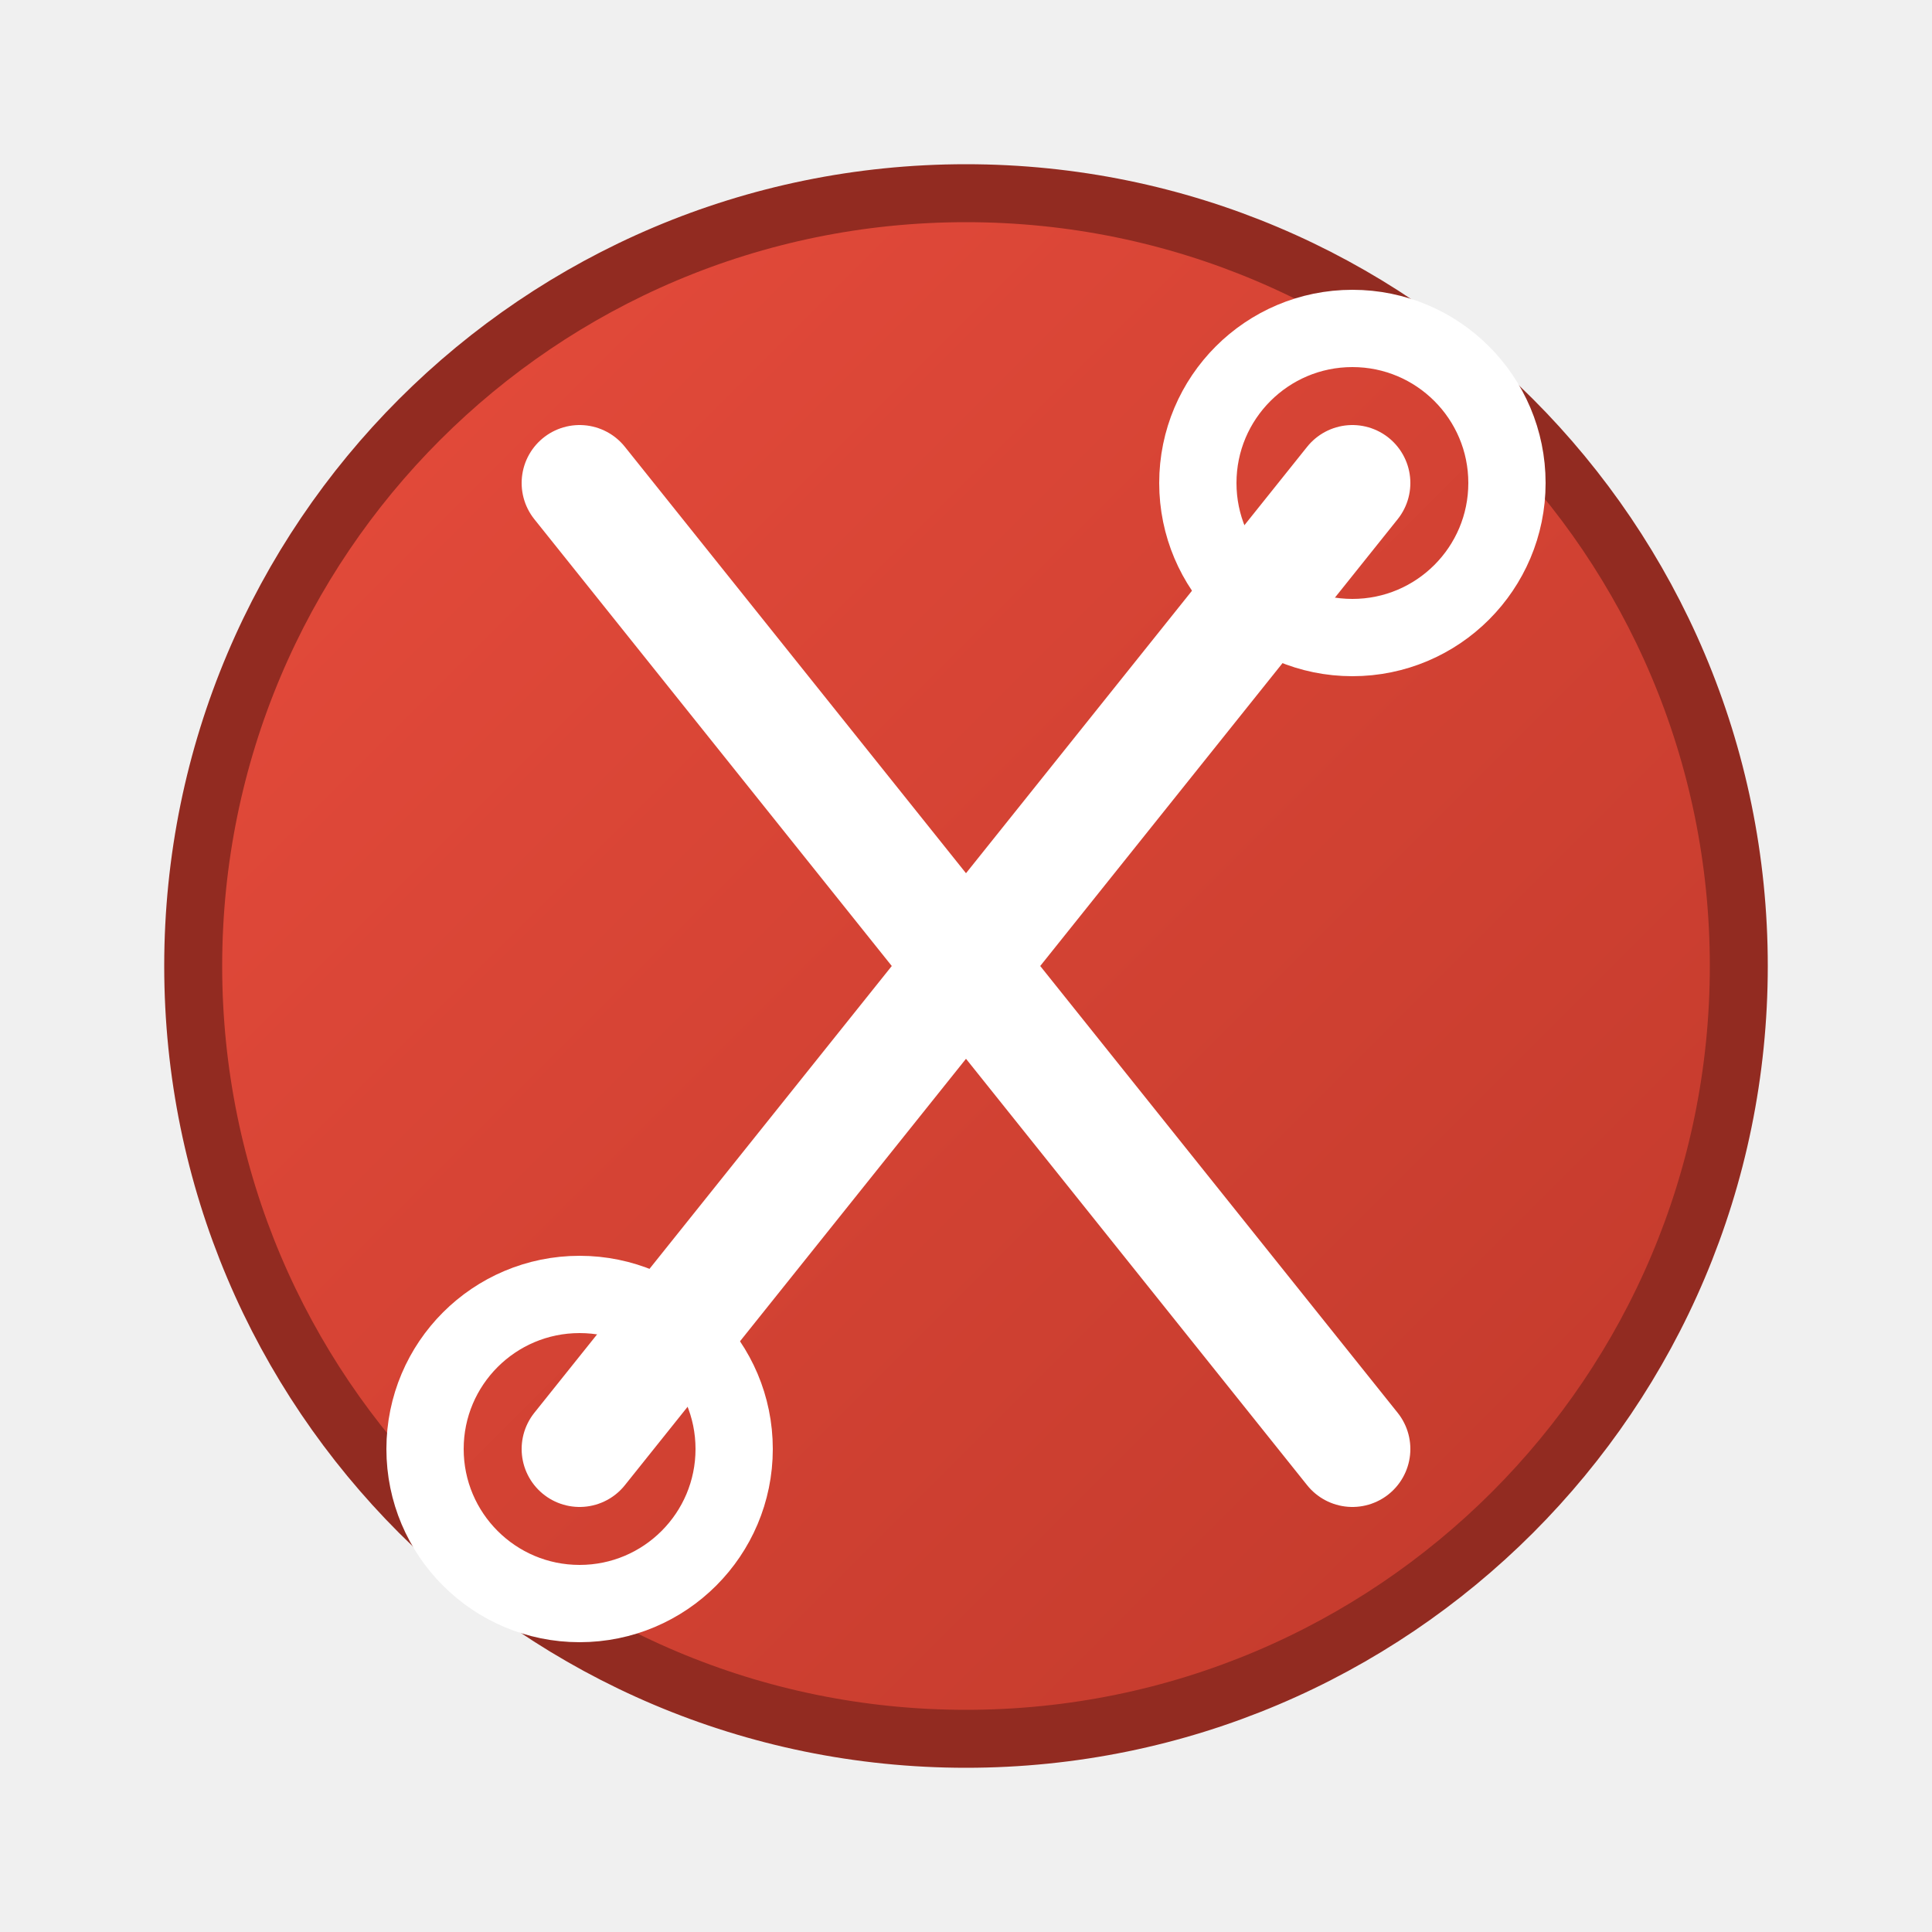
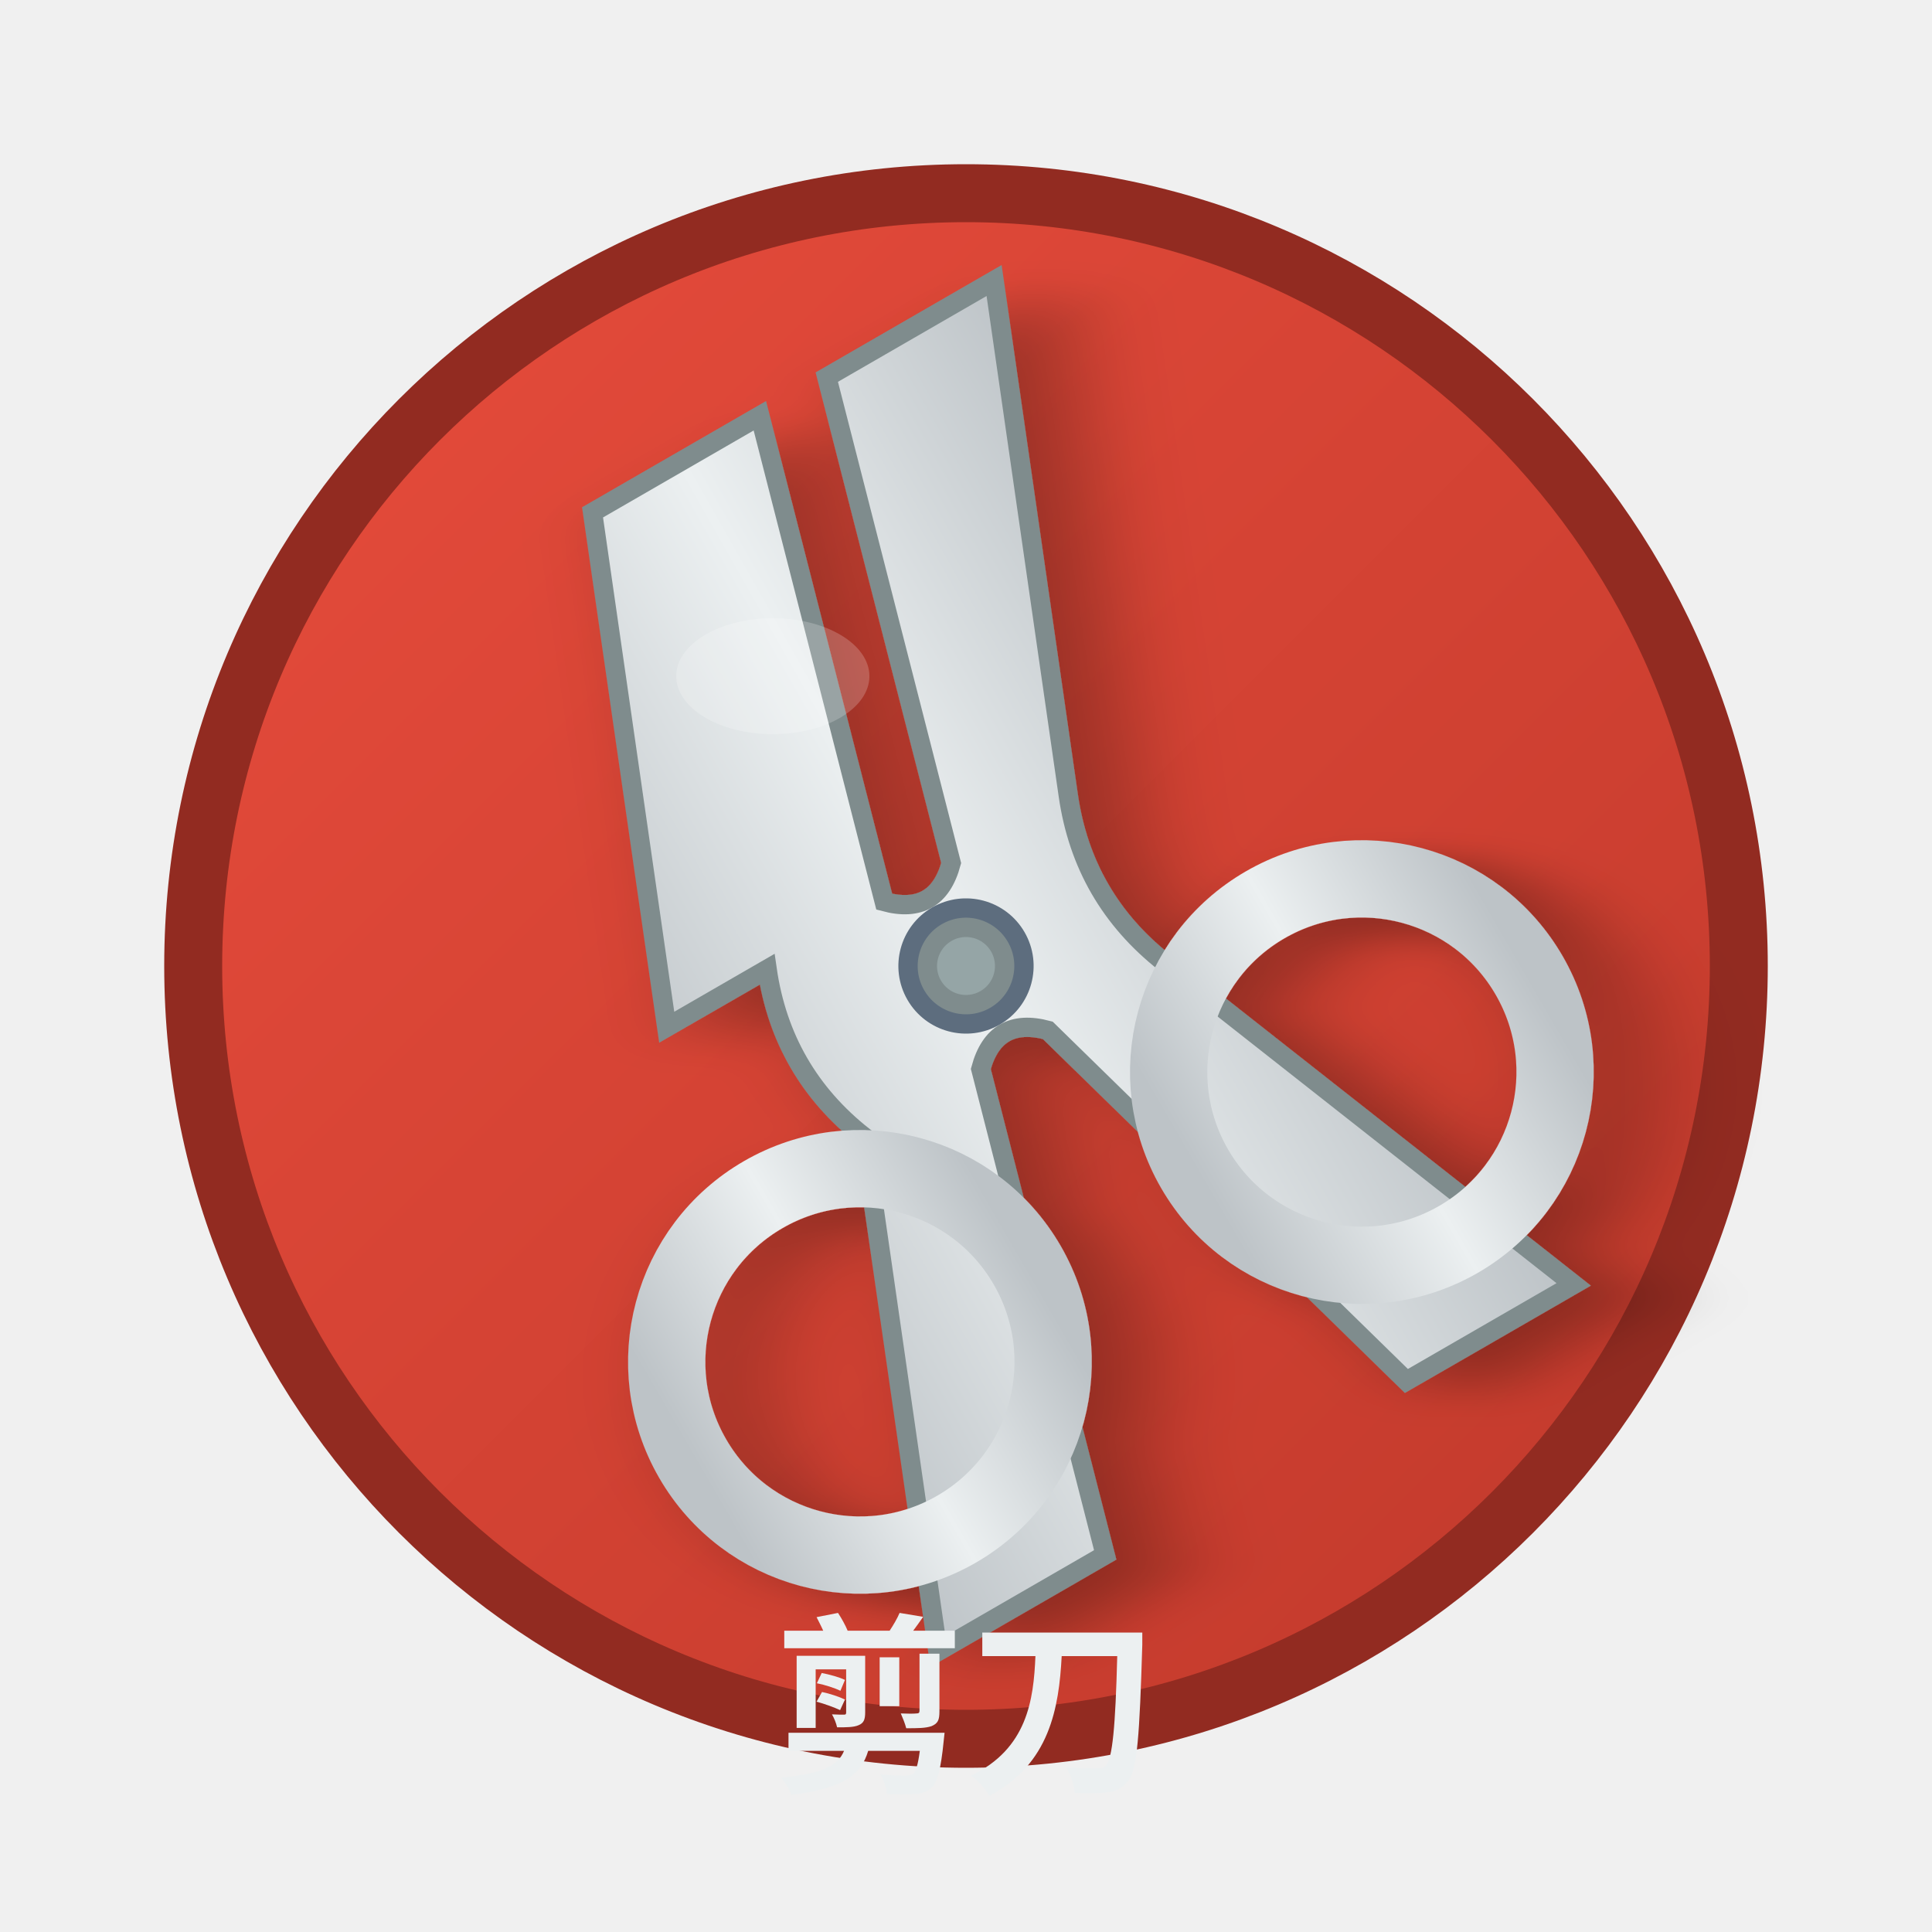
<svg xmlns="http://www.w3.org/2000/svg" viewBox="0 0 100 100">
  <defs>
    <linearGradient id="scissorsGradient" x1="0%" y1="0%" x2="100%" y2="100%">
      <stop offset="0%" style="stop-color:#e74c3c;stop-opacity:1" />
      <stop offset="100%" style="stop-color:#c0392b;stop-opacity:1" />
    </linearGradient>
+     <linearGradient id="metalGradient" x1="0%" y1="0%" x2="100%" y2="0%">
+       <stop offset="0%" style="stop-color:#bdc3c7;stop-opacity:1" />
+       <stop offset="50%" style="stop-color:#ecf0f1;stop-opacity:1" />
+       <stop offset="100%" style="stop-color:#bdc3c7;stop-opacity:1" />
+     </linearGradient>
+     <filter id="scissorsShadow" x="-20%" y="-20%" width="140%" height="140%">
+       <feDropShadow dx="2" dy="2" stdDeviation="2" flood-color="#000" flood-opacity="0.3" />
+     </filter>
  </defs>
  <circle cx="50" cy="50" r="40" fill="url(#scissorsGradient)" stroke="#922b21" stroke-width="3" />
-   <path d="M30 25 L70 75 M70 25 L30 75" stroke="white" stroke-width="6" stroke-linecap="round" />
-   <circle cx="30" cy="75" r="8" fill="none" stroke="white" stroke-width="4" />
-   <circle cx="70" cy="25" r="8" fill="none" stroke="white" stroke-width="4" />
+   <g filter="url(#scissorsShadow)" transform="rotate(-30 50 50)">
+     <path d="M35 45 L45 20 L55 20 L48 45 Q50 47 52 45 L59 20 L69 20 L59 45 Q57 50 59 55 L69 80 L59 80 L52 55 Q50 53 48 55 L41 80 L31 80 L41 55 Q39 50 41 45 Z" fill="url(#metalGradient)" stroke="#7f8c8d" stroke-width="1" />
+     <circle cx="35" cy="65" r="10" fill="none" stroke="url(#metalGradient)" stroke-width="4" />
+     <circle cx="65" cy="65" r="10" fill="none" stroke="url(#metalGradient)" stroke-width="4" />
+     <circle cx="50" cy="50" r="3" fill="#7f8c8d" stroke="#5d6d7e" stroke-width="1" />
+     <circle cx="50" cy="50" r="1.5" fill="#95a5a6" />
+   </g>
+   <ellipse cx="40" cy="35" rx="5" ry="3" fill="white" opacity="0.2" />
+   <text x="50" y="92" font-family="Arial, sans-serif" font-size="10" font-weight="bold" fill="#ecf0f1" text-anchor="middle">剪刀</text>
</svg>
